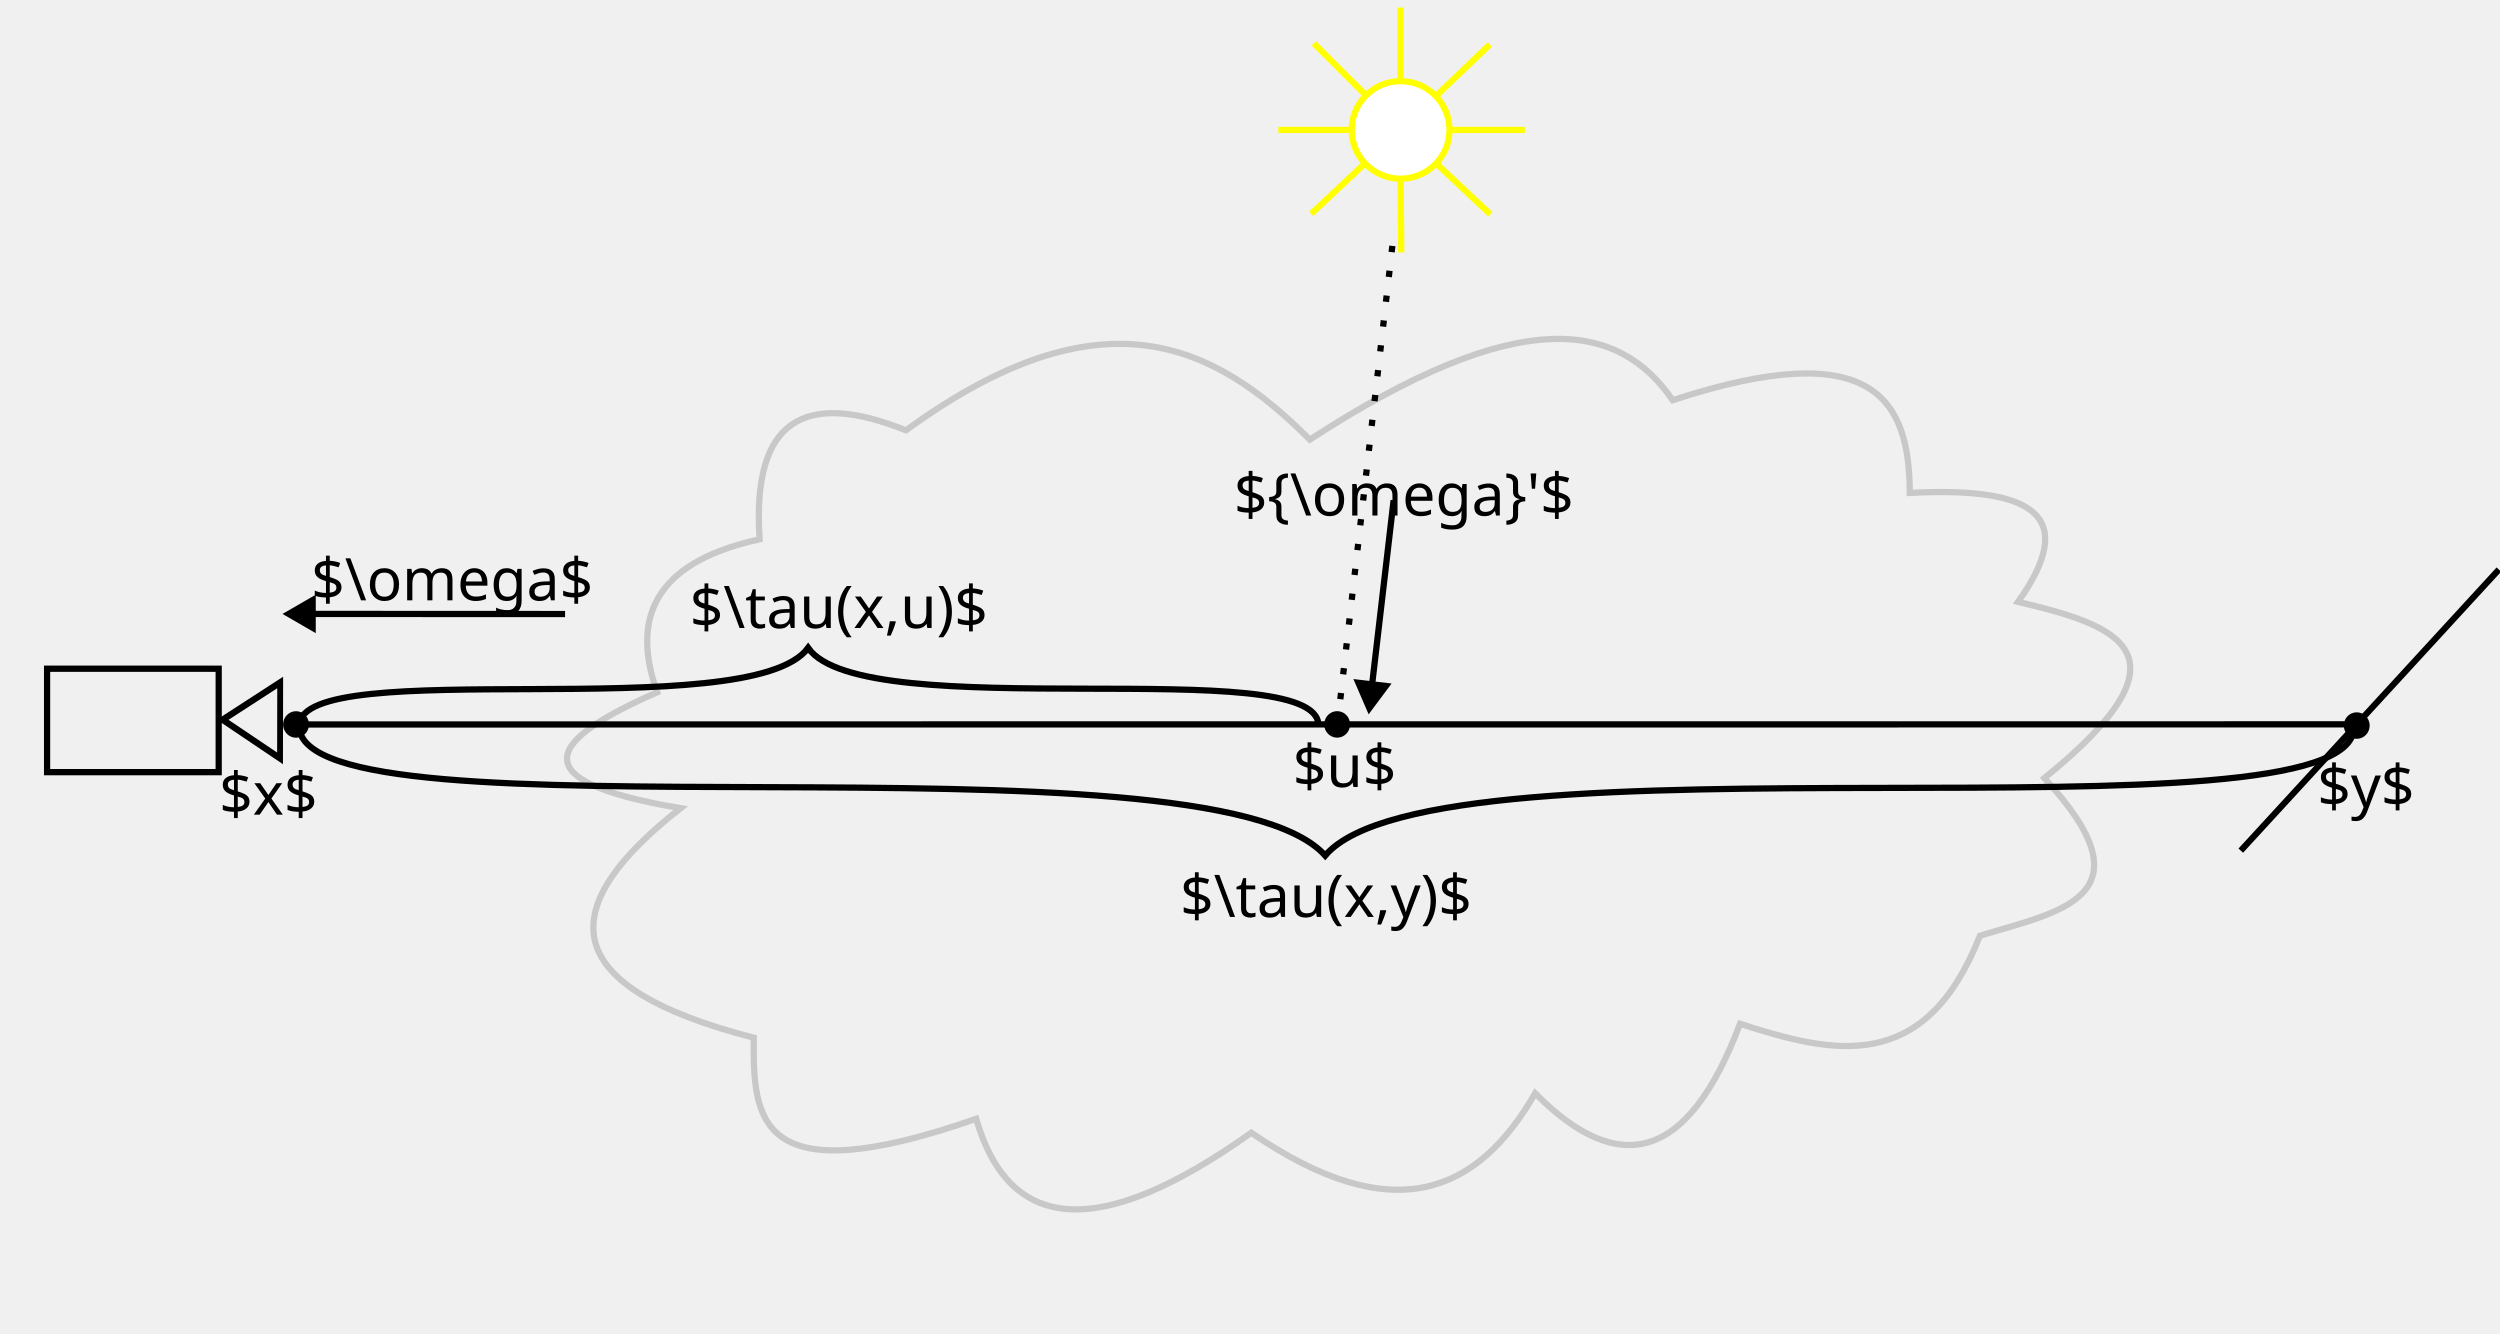
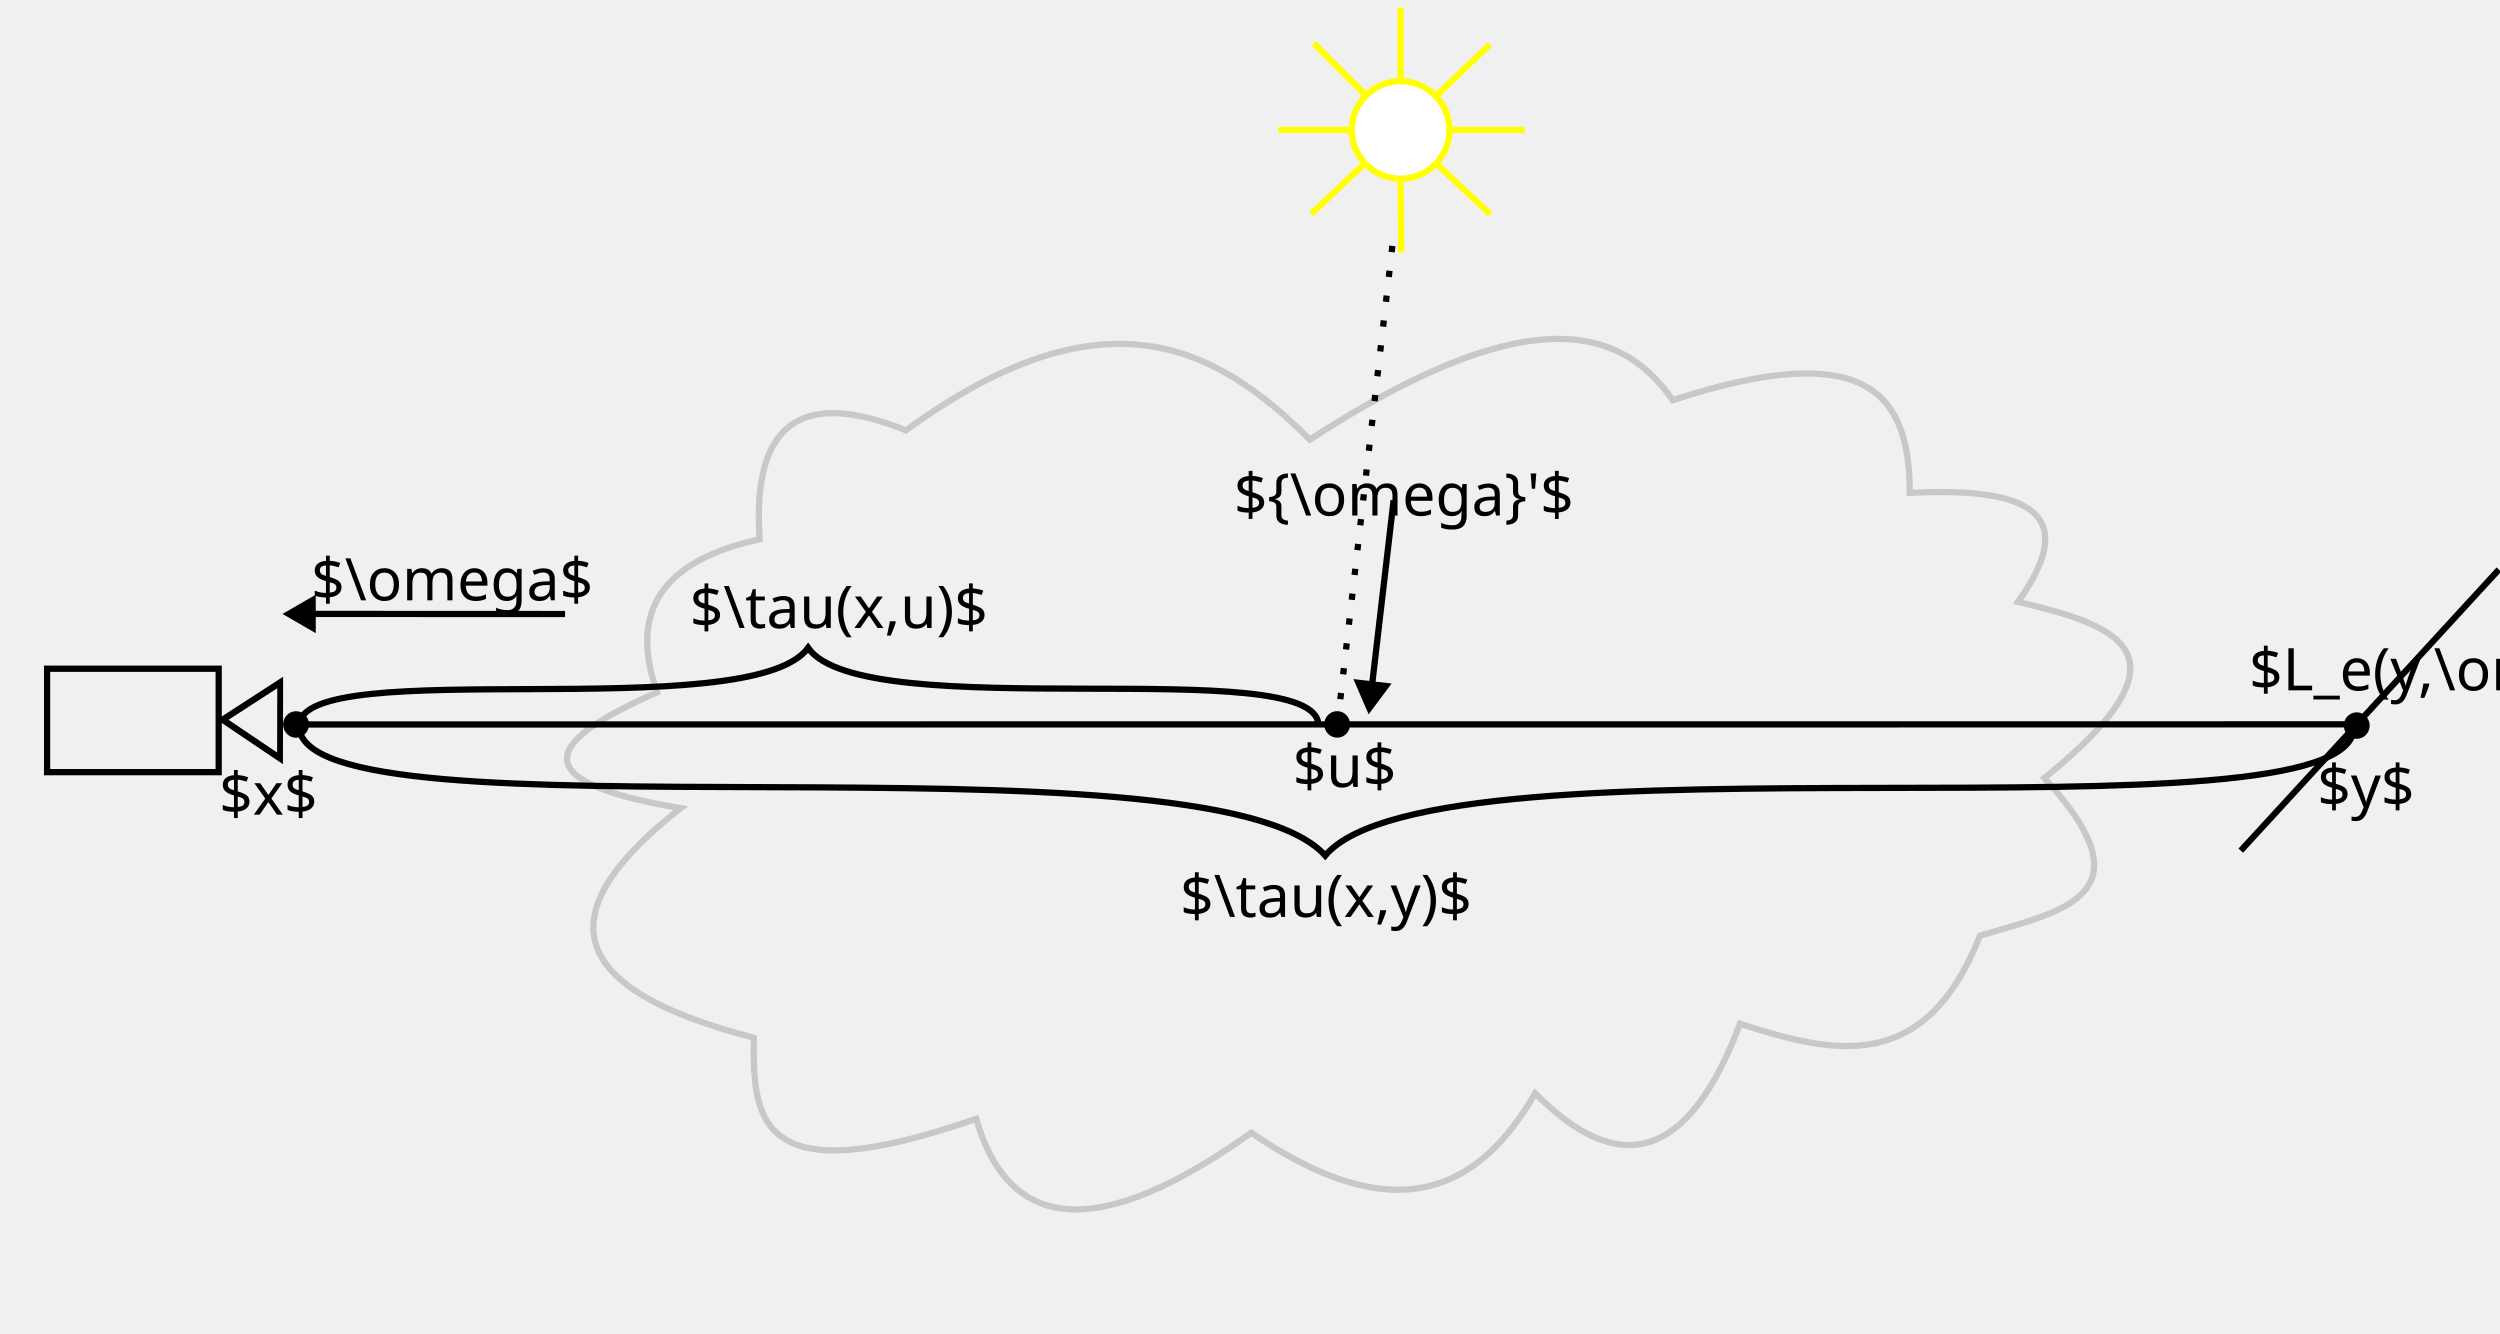
<svg xmlns="http://www.w3.org/2000/svg" width="300mm" height="160mm" viewBox="0 0 300 160" version="1.1" id="svg9745">
  <defs id="defs9742">
    <marker style="overflow:visible" id="TriangleStart" refX="0" refY="0" orient="auto-start-reverse" markerWidth="5.324" markerHeight="6.155" viewBox="0 0 5.324 6.155" preserveAspectRatio="xMidYMid">
      <path transform="scale(0.5)" style="fill:context-stroke;fill-rule:evenodd;stroke:context-stroke;stroke-width:1pt" d="M 5.77,0 -2.88,5 V -5 Z" id="path135" />
    </marker>
  </defs>
  <g id="layer1">
    <g id="g24383" transform="matrix(1.321862,0,0,1.335709,-1.627611,-28.75392)" style="stroke-width:0.564;stroke-dasharray:none">
      <rect style="fill:#000000;fill-opacity:0;fill-rule:evenodd;stroke:#000000;stroke-width:0.564;stroke-dasharray:none;stroke-opacity:1" id="rect23545" width="15.579" height="9.292" x="5.505" y="81.605" />
      <path style="fill:#000000;fill-opacity:0;stroke:#000000;stroke-width:3.729;stroke-dasharray:none;stroke-opacity:1" id="path24379" d="M 23.832,56.182 -12.034,33.699 25.37,13.879 Z" transform="matrix(0.1421574,-0.00419207,0.0048424,0.1609977,22.99368,80.71258)" />
    </g>
    <path style="fill:none;stroke:#c8c8c8;stroke-width:0.75;stroke-linecap:butt;stroke-linejoin:miter;stroke-dasharray:none;stroke-opacity:1" d="m 81.673,96.983 c -14.692,11.506 -15.775,21.215 8.78,27.54 -0.09,9.628 0.233,18.962 26.69,9.736 4.013,13.846 14.951,14.528 33.012,1.669 17.138,11.75 27.194,7.179 34.065,-4.729 10,10.093 18.328,8.26 24.583,-8.345 11.21,3.623 22.18,6.178 28.797,-10.571 9.37,-2.861 20.969,-4.592 7.726,-18.916 18.684,-15.101 8.447,-18.401 -3.161,-21.142 C 250.09,61.114 242.694,58.444 229.172,59.151 229.14,47.956 224.863,40.124 200.726,48.023 194.2,38.524 182.353,36.401 157.178,52.752 145.704,41.26 132.234,34.51 108.714,51.64 96.589,46.771 90.174,50.303 91.155,64.714 79.729,67.206 75.307,73.165 78.863,83.074 c -12.676,5.561 -17.103,10.561 2.81,13.909 z" id="path10311" />
    <path style="fill:none;stroke:#000000;stroke-width:0.75;stroke-linecap:butt;stroke-linejoin:miter;stroke-dasharray:none;stroke-opacity:1" d="M 268.893,102.075 299.866,68.348" id="path10375" />
    <g id="g11805" transform="matrix(0.6316355,0,0,0.6301597,135.8995,-95.66138)" style="stroke-width:1.189;stroke-dasharray:none;stroke:#ffff00;stroke-opacity:1">
      <path style="fill:none;stroke:#ffff00;stroke-width:1.189;stroke-linecap:butt;stroke-linejoin:miter;stroke-dasharray:none;stroke-opacity:1" d="M 50.934,167.256 V 153.241" id="path10742" />
      <path style="fill:none;stroke:#ffff00;stroke-width:1.189;stroke-linecap:butt;stroke-linejoin:miter;stroke-dasharray:none;stroke-opacity:1" d="M 60.226,176.548 H 74.539" id="path10744" />
      <path style="fill:none;stroke:#ffff00;stroke-width:1.189;stroke-linecap:butt;stroke-linejoin:miter;stroke-dasharray:none;stroke-opacity:1" d="M 41.642,176.548 H 27.709" id="path10746" />
      <path style="fill:none;stroke:#ffff00;stroke-width:1.189;stroke-linecap:butt;stroke-linejoin:miter;stroke-dasharray:none;stroke-opacity:1" d="m 50.934,176.548 v 9.292 l 0.132,14.035" id="path10748" />
      <path style="fill:none;stroke:#ffff00;stroke-width:1.189;stroke-linecap:butt;stroke-linejoin:miter;stroke-dasharray:none;stroke-opacity:1" d="m 50.934,176.548 17.041,16.066" id="path10750" />
      <path style="fill:none;stroke:#ffff00;stroke-width:1.189;stroke-linecap:butt;stroke-linejoin:miter;stroke-dasharray:none;stroke-opacity:1" d="M 67.883,160.275 50.934,176.548 34.459,160.063" id="path10752" />
      <path style="fill:none;stroke:#ffff00;stroke-width:1.189;stroke-linecap:butt;stroke-linejoin:miter;stroke-dasharray:none;stroke-opacity:1" d="M 50.934,176.548 33.957,192.518" id="path10754" />
      <circle style="fill:#ffffff;fill-opacity:1;stroke:#ffff00;stroke-width:1.189;stroke-dasharray:none;stroke-opacity:1" id="path10377" cx="50.934" cy="176.548" r="9.292" />
    </g>
    <ellipse style="fill:#000000;fill-opacity:1;stroke:#000000;stroke-width:0.75;stroke-opacity:0.996" id="path10525" cx="35.525" cy="86.935" rx="1.178" ry="1.217" />
    <ellipse style="fill:#000000;fill-opacity:1;stroke:#000000;stroke-width:0.75;stroke-opacity:0.996" id="path10525-3" cx="160.459" cy="86.929" rx="1.178" ry="1.217" />
    <ellipse style="fill:#000000;fill-opacity:1;stroke:#000000;stroke-width:0.75;stroke-opacity:0.996" id="path10525-5" cx="282.808" cy="87.068" rx="1.178" ry="1.217" />
    <path style="fill:none;stroke:#000000;stroke-width:0.75;stroke-linecap:butt;stroke-linejoin:miter;stroke-dasharray:none;stroke-opacity:1" d="m 35.525,86.935 247.283,-0.013" id="path11550" />
    <text xml:space="preserve" style="font-size:7.056px;line-height:1.25;font-family:'Bodoni MT';-inkscape-font-specification:'Bodoni MT';stroke-width:0.265" x="26.298" y="97.761" id="text11554">
      <tspan id="tspan11552" style="font-size:7.056px;stroke-width:0.265" x="26.298" y="97.761">$x$</tspan>
    </text>
    <text xml:space="preserve" style="font-size:7.056px;line-height:1.25;font-family:'Bodoni MT';-inkscape-font-specification:'Bodoni MT';stroke-width:0.265" x="155.124" y="94.439" id="text11554-8">
      <tspan id="tspan11552-5" style="font-size:7.056px;stroke-width:0.265" x="155.124" y="94.439">$u$</tspan>
    </text>
    <text xml:space="preserve" style="font-size:7.056px;line-height:1.25;font-family:'Bodoni MT';-inkscape-font-specification:'Bodoni MT';stroke-width:0.265" x="278.071" y="96.842" id="text11554-7">
      <tspan id="tspan11552-6" style="font-size:7.056px;stroke-width:0.265" x="278.071" y="96.842">$y$</tspan>
    </text>
    <path style="fill:none;stroke:#000000;stroke-width:0.75;stroke-linecap:butt;stroke-linejoin:miter;stroke-dasharray:none;stroke-opacity:1;marker-start:url(#TriangleStart)" d="m 36.562,73.671 31.246,0.013" id="path11600" />
    <text xml:space="preserve" style="font-size:7.056px;line-height:1.25;font-family:'Bodoni MT';-inkscape-font-specification:'Bodoni MT';stroke-width:0.265" x="37.335" y="72.044" id="text11554-9">
      <tspan id="tspan11552-0" style="font-size:7.056px;stroke-width:0.265" x="37.335" y="72.044">$\omega$</tspan>
    </text>
    <path style="fill:none;stroke:#000000;stroke-width:0.75;stroke-linecap:butt;stroke-linejoin:miter;stroke-dasharray:0.75, 2.25;stroke-dashoffset:0;stroke-opacity:1" d="m 160.497,86.882 6.729,-58.608" id="path11735" />
    <path style="fill:none;stroke:#000000;stroke-width:0.75;stroke-linecap:butt;stroke-linejoin:miter;stroke-opacity:1;marker-start:url(#TriangleStart);stroke-dasharray:none" d="m 164.545,83.074 2.691,-23.051" id="path11735-1" />
    <text xml:space="preserve" style="font-size:7.056px;line-height:1.25;font-family:'Bodoni MT';-inkscape-font-specification:'Bodoni MT';stroke-width:0.265" x="148.063" y="61.865" id="text11554-9-8">
      <tspan id="tspan11552-0-1" style="font-size:7.056px;stroke-width:0.265" x="148.063" y="61.865">${\omega}'$</tspan>
    </text>
    <text xml:space="preserve" style="font-size:7.056px;line-height:1.25;font-family:'Bodoni MT';-inkscape-font-specification:'Bodoni MT';stroke-width:0.265" x="141.608" y="110.035" id="text11554-9-2">
      <tspan id="tspan11552-0-4" style="font-size:7.056px;stroke-width:0.265" x="141.608" y="110.035">$\tau(x,y)$</tspan>
    </text>
    <text xml:space="preserve" style="font-size:7.056px;line-height:1.25;font-family:'Bodoni MT';-inkscape-font-specification:'Bodoni MT';stroke-width:0.265" x="82.76" y="75.362" id="text11554-9-2-5">
      <tspan id="tspan11552-0-4-7" style="font-size:7.056px;stroke-width:0.265" x="82.76" y="75.362">$\tau(x,u)$</tspan>
    </text>
    <path style="fill:none;stroke:#000000;stroke-width:0.75;stroke-linecap:butt;stroke-linejoin:miter;stroke-dasharray:none;stroke-opacity:1" d="m 35.892,87.143 c 0.313,14.559 109.098,-0.214 123.133,15.525 13.4,-15.742 123.228,-0.79 123.44,-15.352" id="path4156" />
    <path style="fill:none;stroke:#000000;stroke-width:0.75;stroke-linecap:butt;stroke-linejoin:miter;stroke-dasharray:none;stroke-opacity:1" d="m 35.891,87.106 c 0.155,-8.776 54.12,0.129 61.082,-9.358 6.647,9.489 61.129,0.476 61.234,9.254" id="path4156-0" />
+     <text xml:space="preserve" style="font-size:7.056px;line-height:1.25;font-family:'Bodoni MT';-inkscape-font-specification:'Bodoni MT';stroke-width:0.265" x="269.887" y="82.838" id="text11554-7-8">
+       <tspan id="tspan11552-6-4" style="font-size:7.056px;stroke-width:0.265" x="269.887" y="82.838">$L_e(y,\omega)$</tspan>
+     </text>
  </g>
</svg>
